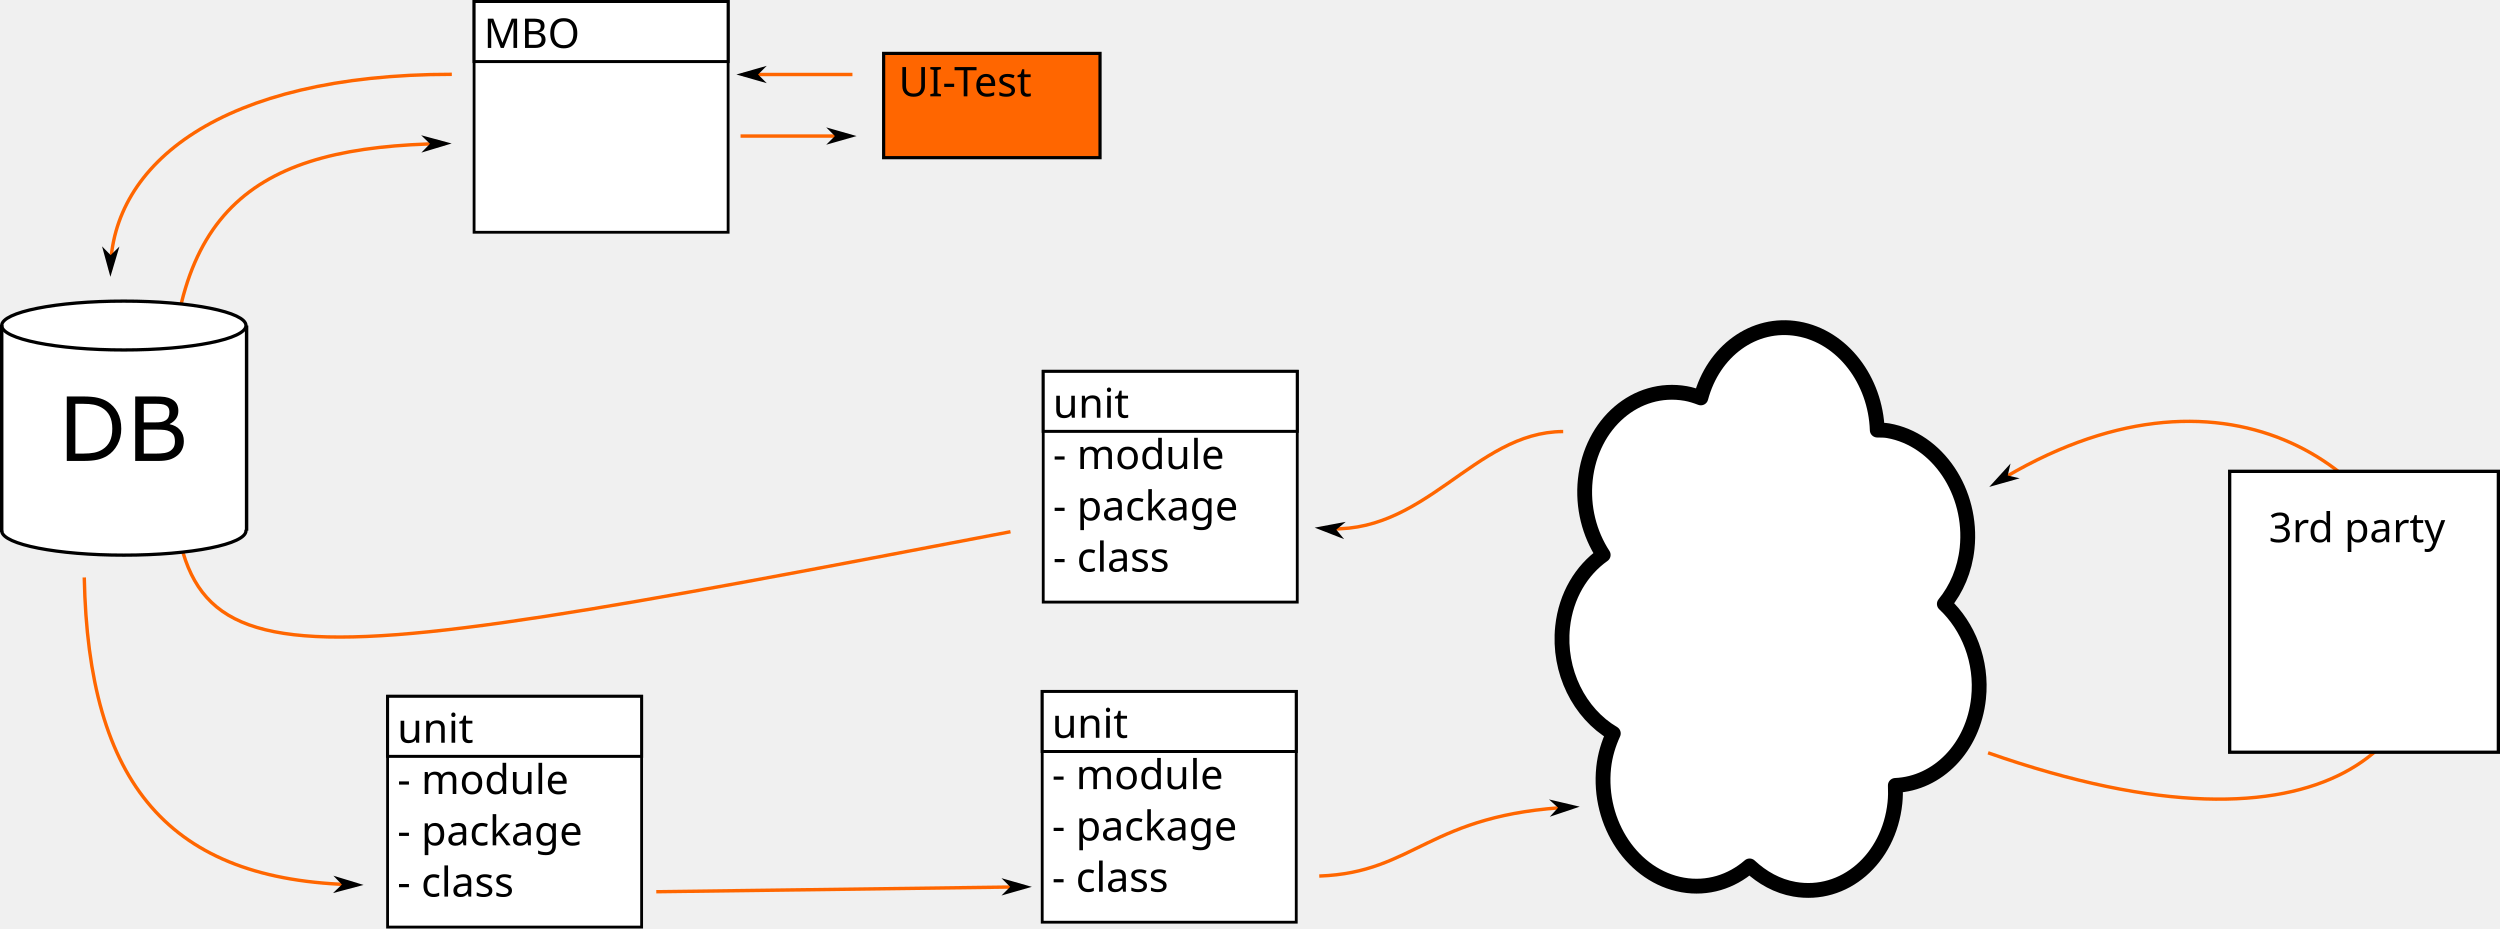
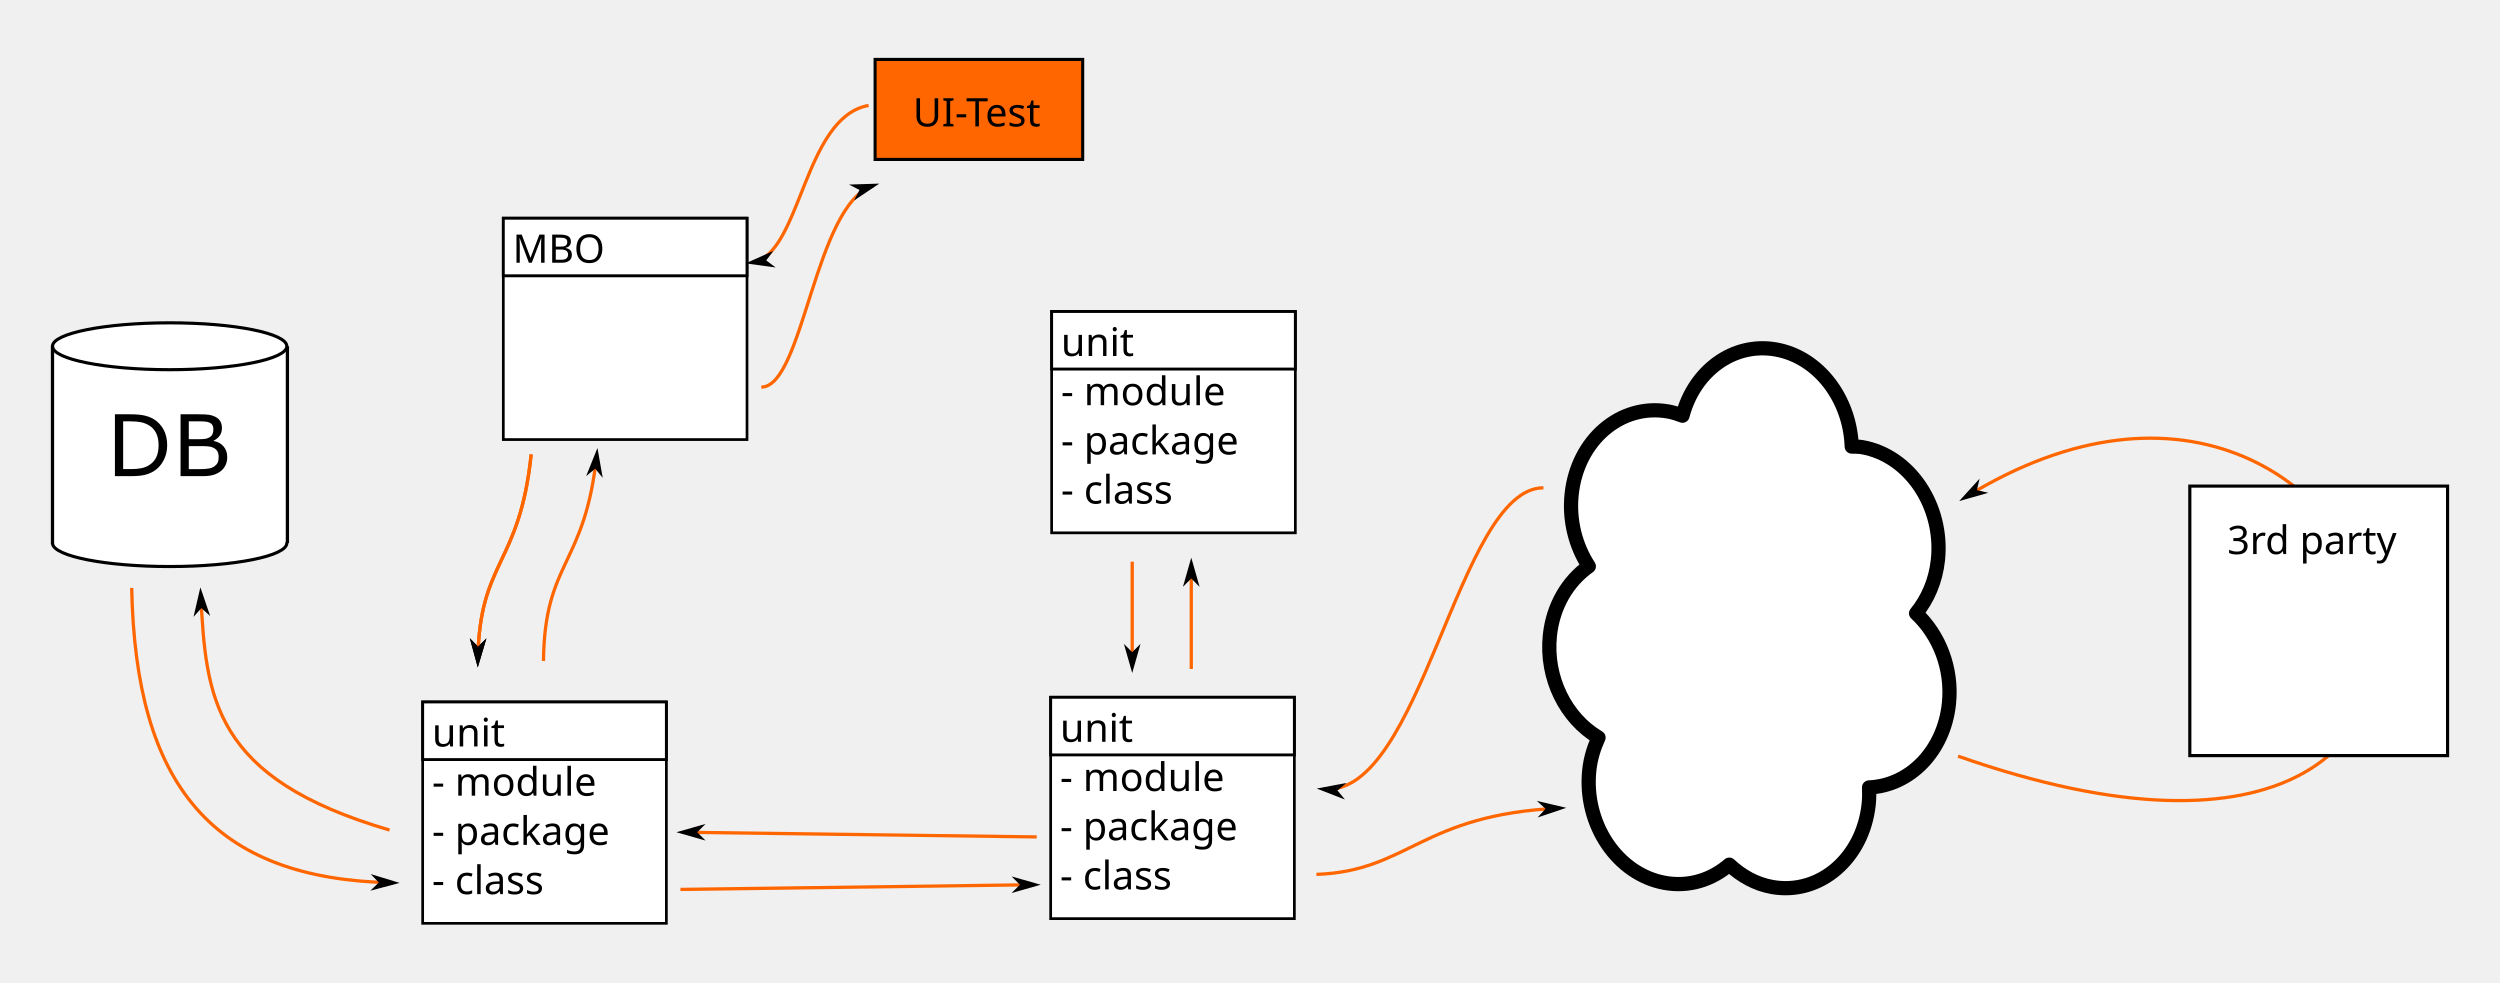
- <svg xmlns="http://www.w3.org/2000/svg" width="731.057" height="271.515" id="svg2" version="1.1">
+ <svg xmlns="http://www.w3.org/2000/svg" width="762.06" height="299.52" id="svg2" version="1.1">
  <defs id="defs4">
+     <marker orient="auto" refY="0" refX="0" id="Arrow1Mstart" style="overflow:visible">
+       <path id="path3670" d="M 0,0 5,-5 -12.5,0 5,5 0,0 z" style="fill-rule:evenodd;stroke:#000000;stroke-width:1pt;marker-start:none" transform="matrix(0.4,0,0,0.4,4,0)" />
+     </marker>
    <marker orient="auto" refY="0" refX="0" id="Arrow1Mend" style="overflow:visible">
      <path id="path3803" d="M 0,0 5,-5 -12.5,0 5,5 0,0 z" style="fill-rule:evenodd;stroke:#000000;stroke-width:1pt;marker-start:none" transform="matrix(-0.4,0,0,-0.4,-4,0)" />
    </marker>
  </defs>
-   <g id="layer1" transform="translate(-63.9182,-554.3812)">
-     <rect style="fill:#ff6600;stroke:#000000;stroke-width:0.935;stroke-linecap:round;stroke-miterlimit:4;stroke-opacity:1;stroke-dasharray:none;stroke-dashoffset:0" id="rect4427" width="63.28" height="30.482" x="322.311" y="570.001" />
-     <text xml:space="preserve" style="font-size:12px;font-style:normal;font-variant:normal;font-weight:normal;font-stretch:normal;text-align:start;line-height:125%;letter-spacing:0px;word-spacing:0px;writing-mode:lr-tb;text-anchor:start;fill:#000000;fill-opacity:1;stroke:none;font-family:Verdana;-inkscape-font-specification:Verdana" x="326.707" y="582.547" id="text4624">
-       <tspan id="tspan4626" x="326.707" y="582.547">UI-Test</tspan>
-     </text>
-     <path id="path5027" d="m 359.407,709.87 c -232.335,44.447 -244.642,46.47 -245.72,-31.82 -0.873,-63.396 25.443,-80.88 80.336,-81.683" style="fill:none;stroke:#ff6600;stroke-width:1px;stroke-linecap:butt;stroke-linejoin:miter;stroke-opacity:1;marker-end:url(#Arrow1Mend)" />
-     <rect style="fill:#ffffff;fill-opacity:1;stroke:none" id="rect5464" width="71.721" height="60.609" x="64.206" y="649.584" ry="0" />
-     <path style="fill:none;stroke:#ff6600;stroke-width:1px;stroke-linecap:butt;stroke-linejoin:miter;stroke-opacity:1;marker-end:url(#Arrow1Mend)" d="m 645.28,774.519 c 201.253,70.598 135.933,-161.698 2.02,-78.792" id="path4659" />
-     <rect style="fill:#ffffff;fill-opacity:1;stroke:#000000;stroke-width:0.959;stroke-linecap:round;stroke-miterlimit:4;stroke-opacity:1;stroke-dasharray:none;stroke-dashoffset:0" id="rect4657" width="78.571" height="82.143" x="715.924" y="692.209" />
-     <rect style="fill:#ffffff;fill-opacity:1;stroke:#000000;stroke-width:0.827;stroke-linecap:round;stroke-miterlimit:4;stroke-opacity:1;stroke-dasharray:none;stroke-dashoffset:0" id="rect2997" width="74.286" height="67.484" x="177.256" y="757.999" />
-     <rect y="757.999" x="177.256" height="17.563" width="74.286" id="rect2999" style="fill:#ffffff;fill-opacity:1;stroke:#000000;stroke-width:0.883;stroke-linecap:round;stroke-miterlimit:4;stroke-opacity:1;stroke-dasharray:none;stroke-dashoffset:0" />
-     <text xml:space="preserve" style="font-size:12px;font-style:normal;font-variant:normal;font-weight:normal;font-stretch:normal;text-align:start;line-height:125%;letter-spacing:0px;word-spacing:0px;writing-mode:lr-tb;text-anchor:start;fill:#000000;fill-opacity:1;stroke:none;font-family:Verdana;-inkscape-font-specification:Verdana" x="180.113" y="771.57" id="text2987">
-       <tspan id="tspan2989" x="180.113" y="771.57">unit</tspan>
-       <tspan x="180.113" y="786.57" id="tspan2991">- module</tspan>
-       <tspan x="180.113" y="801.57" id="tspan2993">- package</tspan>
-       <tspan x="180.113" y="816.57" id="tspan2995">- class</tspan>
-     </text>
-     <rect y="756.57" x="368.685" height="67.484" width="74.286" id="rect4313" style="fill:#ffffff;fill-opacity:1;stroke:#000000;stroke-width:0.827;stroke-linecap:round;stroke-miterlimit:4;stroke-opacity:1;stroke-dasharray:none;stroke-dashoffset:0" />
-     <rect style="fill:#ffffff;fill-opacity:1;stroke:#000000;stroke-width:0.883;stroke-linecap:round;stroke-miterlimit:4;stroke-opacity:1;stroke-dasharray:none;stroke-dashoffset:0" id="rect4315" width="74.286" height="17.563" x="368.685" y="756.57" />
-     <text id="text4317" y="770.142" x="371.542" style="font-size:12px;font-style:normal;font-variant:normal;font-weight:normal;font-stretch:normal;text-align:start;line-height:125%;letter-spacing:0px;word-spacing:0px;writing-mode:lr-tb;text-anchor:start;fill:#000000;fill-opacity:1;stroke:none;font-family:Verdana;-inkscape-font-specification:Verdana" xml:space="preserve">
-       <tspan y="770.142" x="371.542" id="tspan4319">unit</tspan>
-       <tspan id="tspan4321" y="785.142" x="371.542">- module</tspan>
-       <tspan id="tspan4323" y="800.142" x="371.542">- package</tspan>
-       <tspan id="tspan4325" y="815.142" x="371.542">- class</tspan>
-     </text>
-     <g id="g3052" transform="translate(-77.72083,-15.13198)">
-       <rect y="678.098" x="446.702" height="67.484" width="74.286" id="rect4343" style="fill:#ffffff;fill-opacity:1;stroke:#000000;stroke-width:0.827;stroke-linecap:round;stroke-miterlimit:4;stroke-opacity:1;stroke-dasharray:none;stroke-dashoffset:0" />
-       <rect style="fill:#ffffff;fill-opacity:1;stroke:#000000;stroke-width:0.883;stroke-linecap:round;stroke-miterlimit:4;stroke-opacity:1;stroke-dasharray:none;stroke-dashoffset:0" id="rect4345" width="74.286" height="17.563" x="446.702" y="678.098" />
-       <text id="text4347" y="691.669" x="449.559" style="font-size:12px;font-style:normal;font-variant:normal;font-weight:normal;font-stretch:normal;text-align:start;line-height:125%;letter-spacing:0px;word-spacing:0px;writing-mode:lr-tb;text-anchor:start;fill:#000000;fill-opacity:1;stroke:none;font-family:Verdana;-inkscape-font-specification:Verdana" xml:space="preserve">
-         <tspan y="691.669" x="449.559" id="tspan4349">unit</tspan>
-         <tspan id="tspan4351" y="706.669" x="449.559">- module</tspan>
-         <tspan id="tspan4353" y="721.669" x="449.559">- package</tspan>
-         <tspan id="tspan4355" y="736.669" x="449.559">- class</tspan>
+   <g id="layer1" transform="translate(-63.9182,-526.3756)">
+     <g id="g4299" transform="translate(15.50154,-17.65059)">
+       <rect y="562.143" x="315.168" height="30.482" width="63.28" id="rect4427" style="fill:#ff6600;stroke:#000000;stroke-width:0.935;stroke-linecap:round;stroke-miterlimit:4;stroke-opacity:1;stroke-dasharray:none;stroke-dashoffset:0" />
+       <text id="text4624" y="582.547" x="326.707" style="font-size:12px;font-style:normal;font-variant:normal;font-weight:normal;font-stretch:normal;text-align:start;line-height:125%;letter-spacing:0px;word-spacing:0px;writing-mode:lr-tb;text-anchor:start;fill:#000000;fill-opacity:1;stroke:none;font-family:Verdana;-inkscape-font-specification:Verdana" xml:space="preserve">
+         <tspan y="582.547" x="326.707" id="tspan4626">UI-Test</tspan>
      </text>
+       <rect ry="0" y="649.584" x="64.206" height="60.609" width="71.721" id="rect5464" style="fill:#ffffff;fill-opacity:1;stroke:none" />
+       <path id="path4659" d="m 645.28,774.519 c 201.253,70.598 135.933,-161.698 2.02,-78.792" style="fill:none;stroke:#ff6600;stroke-width:1px;stroke-linecap:butt;stroke-linejoin:miter;stroke-opacity:1;marker-end:url(#Arrow1Mend)" />
+       <rect y="692.209" x="715.924" height="82.143" width="78.571" id="rect4657" style="fill:#ffffff;fill-opacity:1;stroke:#000000;stroke-width:0.959;stroke-linecap:round;stroke-miterlimit:4;stroke-opacity:1;stroke-dasharray:none;stroke-dashoffset:0" />
+       <rect y="757.999" x="177.256" height="67.484" width="74.286" id="rect2997" style="fill:#ffffff;fill-opacity:1;stroke:#000000;stroke-width:0.827;stroke-linecap:round;stroke-miterlimit:4;stroke-opacity:1;stroke-dasharray:none;stroke-dashoffset:0" />
+       <rect style="fill:#ffffff;fill-opacity:1;stroke:#000000;stroke-width:0.883;stroke-linecap:round;stroke-miterlimit:4;stroke-opacity:1;stroke-dasharray:none;stroke-dashoffset:0" id="rect2999" width="74.286" height="17.563" x="177.256" y="757.999" />
+       <text id="text2987" y="771.57" x="180.113" style="font-size:12px;font-style:normal;font-variant:normal;font-weight:normal;font-stretch:normal;text-align:start;line-height:125%;letter-spacing:0px;word-spacing:0px;writing-mode:lr-tb;text-anchor:start;fill:#000000;fill-opacity:1;stroke:none;font-family:Verdana;-inkscape-font-specification:Verdana" xml:space="preserve">
+         <tspan y="771.57" x="180.113" id="tspan2989">unit</tspan>
+         <tspan id="tspan2991" y="786.57" x="180.113">- module</tspan>
+         <tspan id="tspan2993" y="801.57" x="180.113">- package</tspan>
+         <tspan id="tspan2995" y="816.57" x="180.113">- class</tspan>
+       </text>
+       <rect style="fill:#ffffff;fill-opacity:1;stroke:#000000;stroke-width:0.827;stroke-linecap:round;stroke-miterlimit:4;stroke-opacity:1;stroke-dasharray:none;stroke-dashoffset:0" id="rect4313" width="74.286" height="67.484" x="368.685" y="756.57" />
+       <rect y="756.57" x="368.685" height="17.563" width="74.286" id="rect4315" style="fill:#ffffff;fill-opacity:1;stroke:#000000;stroke-width:0.883;stroke-linecap:round;stroke-miterlimit:4;stroke-opacity:1;stroke-dasharray:none;stroke-dashoffset:0" />
+       <text xml:space="preserve" style="font-size:12px;font-style:normal;font-variant:normal;font-weight:normal;font-stretch:normal;text-align:start;line-height:125%;letter-spacing:0px;word-spacing:0px;writing-mode:lr-tb;text-anchor:start;fill:#000000;fill-opacity:1;stroke:none;font-family:Verdana;-inkscape-font-specification:Verdana" x="371.542" y="770.142" id="text4317">
+         <tspan id="tspan4319" x="371.542" y="770.142">unit</tspan>
+         <tspan x="371.542" y="785.142" id="tspan4321">- module</tspan>
+         <tspan x="371.542" y="800.142" id="tspan4323">- package</tspan>
+         <tspan x="371.542" y="815.142" id="tspan4325">- class</tspan>
+       </text>
+       <g transform="translate(-77.72083,-39.13198)" id="g3052">
+         <rect style="fill:#ffffff;fill-opacity:1;stroke:#000000;stroke-width:0.827;stroke-linecap:round;stroke-miterlimit:4;stroke-opacity:1;stroke-dasharray:none;stroke-dashoffset:0" id="rect4343" width="74.286" height="67.484" x="446.702" y="678.098" />
+         <rect y="678.098" x="446.702" height="17.563" width="74.286" id="rect4345" style="fill:#ffffff;fill-opacity:1;stroke:#000000;stroke-width:0.883;stroke-linecap:round;stroke-miterlimit:4;stroke-opacity:1;stroke-dasharray:none;stroke-dashoffset:0" />
+         <text xml:space="preserve" style="font-size:12px;font-style:normal;font-variant:normal;font-weight:normal;font-stretch:normal;text-align:start;line-height:125%;letter-spacing:0px;word-spacing:0px;writing-mode:lr-tb;text-anchor:start;fill:#000000;fill-opacity:1;stroke:none;font-family:Verdana;-inkscape-font-specification:Verdana" x="449.559" y="691.669" id="text4347">
+           <tspan id="tspan4349" x="449.559" y="691.669">unit</tspan>
+           <tspan x="449.559" y="706.669" id="tspan4351">- module</tspan>
+           <tspan x="449.559" y="721.669" id="tspan4353">- package</tspan>
+           <tspan x="449.559" y="736.669" id="tspan4355">- class</tspan>
+         </text>
+       </g>
+       <path id="path4403" d="m 135.847,709.575 c 0,3.945 -15.99,7.143 -35.714,7.143 -19.446,0 -35.319,-3.112 -35.707,-7" style="fill:#ffffff;stroke:#000000;stroke-width:0.959;stroke-linecap:round;stroke-miterlimit:4;stroke-opacity:1;stroke-dashoffset:0" />
+       <path id="path4405" d="m 135.847,649.575 c 0,3.945 -15.99,7.143 -35.714,7.143 -19.724,0 -35.714,-3.198 -35.714,-7.143 0,-3.945 15.99,-7.143 35.714,-7.143 19.724,0 35.714,3.198 35.714,7.143 z" style="fill:#ffffff;stroke:#000000;stroke-width:0.959;stroke-linecap:round;stroke-miterlimit:4;stroke-opacity:1;stroke-dashoffset:0" />
+       <path id="path4407" d="m 64.418,649.396 0,60.536" style="fill:none;stroke:#000000;stroke-width:1px;stroke-linecap:butt;stroke-linejoin:miter;stroke-opacity:1" />
+       <path id="path4409" d="m 136.025,649.575 0,60" style="fill:none;stroke:#000000;stroke-width:1px;stroke-linecap:butt;stroke-linejoin:miter;stroke-opacity:1" />
+       <g transform="translate(-6,-2)" id="text4411" style="font-size:25.936px;font-style:normal;font-variant:normal;font-weight:normal;font-stretch:normal;text-align:start;line-height:125%;letter-spacing:0px;word-spacing:0px;writing-mode:lr-tb;text-anchor:start;fill:#000000;fill-opacity:1;stroke:none;font-family:Verdana;-inkscape-font-specification:Verdana">
+         <path id="path5458" d="m 105.379,681.762 c -2e-5,1.714 -0.374,3.267 -1.121,4.66 -0.747,1.393 -1.741,2.474 -2.982,3.242 -0.861,0.532 -1.822,0.916 -2.881,1.152 -1.06,0.236 -2.455,0.355 -4.185,0.355 l -4.762,0 0,-18.857 4.711,0 c 1.84,2e-5 3.303,0.133 4.388,0.399 1.085,0.266 2.003,0.631 2.754,1.095 1.283,0.802 2.284,1.87 3.001,3.204 0.718,1.334 1.076,2.917 1.076,4.749 z m -2.621,-0.038 c -10e-6,-1.477 -0.258,-2.723 -0.772,-3.736 -0.515,-1.013 -1.283,-1.811 -2.305,-2.393 -0.743,-0.422 -1.532,-0.716 -2.368,-0.88 -0.836,-0.165 -1.836,-0.247 -3.001,-0.247 l -2.356,0 0,14.551 2.356,0 c 1.207,10e-6 2.261,-0.089 3.16,-0.266 0.899,-0.177 1.724,-0.507 2.476,-0.988 0.937,-0.599 1.64,-1.389 2.109,-2.368 0.469,-0.979 0.703,-2.204 0.703,-3.673 z" />
+         <path id="path5460" d="m 123.678,685.371 c -1e-5,0.937 -0.177,1.765 -0.532,2.482 -0.355,0.718 -0.832,1.309 -1.431,1.773 -0.709,0.557 -1.488,0.954 -2.337,1.19 -0.849,0.236 -1.927,0.355 -3.236,0.355 l -6.687,0 0,-18.857 5.585,0 c 1.376,2e-5 2.406,0.051 3.09,0.152 0.684,0.101 1.338,0.312 1.963,0.633 0.692,0.363 1.195,0.83 1.507,1.399 0.312,0.57 0.469,1.252 0.469,2.045 -2e-5,0.895 -0.228,1.657 -0.684,2.286 -0.456,0.629 -1.064,1.133 -1.824,1.513 l 0,0.101 c 1.275,0.262 2.28,0.821 3.014,1.678 0.734,0.857 1.102,1.94 1.102,3.248 z m -4.217,-8.498 c -2e-5,-0.456 -0.076,-0.84 -0.228,-1.152 -0.152,-0.312 -0.397,-0.566 -0.735,-0.76 -0.397,-0.228 -0.878,-0.369 -1.444,-0.424 -0.566,-0.055 -1.266,-0.082 -2.102,-0.082 l -2.989,0 0,5.446 3.242,0 c 0.785,2e-5 1.41,-0.04 1.874,-0.12 0.464,-0.08 0.895,-0.247 1.292,-0.5 0.397,-0.253 0.678,-0.58 0.842,-0.981 0.165,-0.401 0.247,-0.876 0.247,-1.425 z m 1.608,8.599 c -1e-5,-0.76 -0.114,-1.363 -0.342,-1.811 -0.228,-0.447 -0.642,-0.827 -1.241,-1.14 -0.405,-0.211 -0.897,-0.348 -1.475,-0.412 -0.578,-0.063 -1.281,-0.095 -2.109,-0.095 l -3.938,0 0,7.016 3.318,0 c 1.098,0 1.997,-0.057 2.697,-0.171 0.701,-0.114 1.275,-0.323 1.722,-0.627 0.473,-0.329 0.819,-0.705 1.038,-1.127 0.219,-0.422 0.329,-0.967 0.329,-1.634 z" />
+       </g>
+       <path style="fill:none;stroke:#ff6600;stroke-width:1px;stroke-linecap:butt;stroke-linejoin:miter;stroke-opacity:1;marker-end:url(#Arrow1Mend)" d="m 210.33,682.541 c -3.571,34.286 -15.905,32.115 -16.252,62.964" id="path4630" />
+       <path id="path4632" d="m 88.559,723.24 c 1.183,60.114 24.527,88.871 79.708,89.881" style="fill:none;stroke:#ff6600;stroke-width:1px;stroke-linecap:butt;stroke-linejoin:miter;stroke-opacity:1;marker-end:url(#Arrow1Mend)" />
+       <path style="fill:none;stroke:#ff6600;stroke-width:1px;stroke-linecap:butt;stroke-linejoin:miter;stroke-opacity:1;marker-end:url(#Arrow1Mend)" d="m 255.828,815.142 c 0,0 106.429,-1.429 107.857,-1.429" id="path4634" />
+       <path d="m 642.495,758.55 c 1.137,-10.776 -2.996,-21.018 -10.007,-27.567 3.533,-4.324 5.981,-9.887 6.656,-16.275 1.735,-16.44 -8.628,-31.853 -23.12,-34.381 -1.065,-0.186 -2.106,-0.139 -3.153,-0.179 -0.498,-14.547 -10.092,-27.322 -23.166,-29.604 -12.955,-2.261 -24.805,6.559 -28.422,20.193 -1.425,-0.538 -2.884,-1.023 -4.41,-1.289 -14.491,-2.529 -27.643,8.78 -29.378,25.22 -0.85,8.053 1.217,15.823 5.233,21.985 -6.307,4.465 -10.902,11.891 -11.868,21.042 -1.378,13.056 4.94,25.336 14.827,31.154 -1.388,3.033 -2.435,6.342 -2.819,9.97 -1.735,16.44 8.632,31.816 23.124,34.345 7.287,1.272 14.221,-0.951 19.554,-5.566 3.685,3.443 8.12,5.943 13.113,6.814 14.492,2.529 27.643,-8.78 29.379,-25.22 0.183,-1.731 0.193,-3.443 0.117,-5.136 12.379,-0.543 22.81,-11.008 24.34,-25.506 z" id="path4952" stroke-miterlimit="4" style="fill:#ffffff;stroke:#000000;stroke-width:4.336;stroke-linejoin:round;stroke-miterlimit:4;stroke-dashoffset:0" />
+       <path style="fill:none;stroke:#ff6600;stroke-width:1px;stroke-linecap:butt;stroke-linejoin:miter;stroke-opacity:1;marker-end:url(#Arrow1Mend)" d="m 449.695,810.56 c 28.186,-1.01 31.8,-18.228 74.209,-20.198" id="path4651" />
+       <text id="text4653" y="712.924" x="727.353" style="font-size:12px;font-style:normal;font-variant:normal;font-weight:normal;font-stretch:normal;text-align:start;line-height:125%;letter-spacing:0px;word-spacing:0px;writing-mode:lr-tb;text-anchor:start;fill:#000000;fill-opacity:1;stroke:none;font-family:Verdana;-inkscape-font-specification:Verdana" xml:space="preserve">
+         <tspan y="712.924" x="727.353" id="tspan4655">3rd party</tspan>
+       </text>
+       <path id="path4843" d="m 518.889,692.718 c -26.211,0.067 -36.991,94.691 -67.139,91.856" style="fill:none;stroke:#ff6600;stroke-width:1px;stroke-linecap:butt;stroke-linejoin:miter;stroke-opacity:1;marker-end:url(#Arrow1Mend)" />
+       <g transform="translate(-0.7142857,55.71429)" id="g2870">
+         <rect y="554.823" x="202.552" height="67.484" width="74.286" id="rect3068" style="fill:#ffffff;fill-opacity:1;stroke:#000000;stroke-width:0.827;stroke-linecap:round;stroke-miterlimit:4;stroke-opacity:1;stroke-dasharray:none;stroke-dashoffset:0" />
+         <rect style="fill:#ffffff;fill-opacity:1;stroke:#000000;stroke-width:0.883;stroke-linecap:round;stroke-miterlimit:4;stroke-opacity:1;stroke-dasharray:none;stroke-dashoffset:0" id="rect3070" width="74.286" height="17.563" x="202.552" y="554.823" />
+         <text id="text3072" y="568.394" x="205.409" style="font-size:12px;font-style:normal;font-variant:normal;font-weight:normal;font-stretch:normal;text-align:start;line-height:125%;letter-spacing:0px;word-spacing:0px;writing-mode:lr-tb;text-anchor:start;fill:#000000;fill-opacity:1;stroke:none;font-family:Verdana;-inkscape-font-specification:Verdana" xml:space="preserve">
+           <tspan y="568.394" x="205.409" id="tspan3074">MBO</tspan>
+           <tspan id="tspan3080" y="583.394" x="205.409" />
+         </text>
+       </g>
+       <path id="path3094" d="m 313.188,576.166 c -20,3.571 -20.537,45.714 -35.537,47.857" style="fill:none;stroke:#ff6600;stroke-width:1px;stroke-linecap:butt;stroke-linejoin:miter;stroke-opacity:1;marker-end:url(#Arrow1Mend)" />
+       <path style="fill:none;stroke:#ff6600;stroke-width:1px;stroke-linecap:butt;stroke-linejoin:miter;stroke-opacity:1;marker-end:url(#Arrow1Mend)" d="m 280.472,662.024 c 12.857,0 16.252,-55.714 34.109,-61.429" id="path3096" />
+       <path style="fill:#ff6600;fill-opacity:1;stroke:#ff6600;stroke-width:1px;stroke-linecap:butt;stroke-linejoin:miter;stroke-opacity:1;marker-end:url(#Arrow1Mend)" d="m 393.544,715.237 0,31.966" id="path2866" />
+       <path id="path2868" d="m 411.544,747.953 0,-31.966" style="fill:#ff6600;fill-opacity:1;stroke:#ff6600;stroke-width:1px;stroke-linecap:butt;stroke-linejoin:miter;stroke-opacity:1;marker-end:url(#Arrow1Mend)" />
+       <path style="fill:none;stroke:#ff6600;stroke-width:1px;stroke-linecap:butt;stroke-linejoin:miter;stroke-opacity:1;marker-end:url(#Arrow1Mend)" d="M 167.159,797.047 C 113.119,781.219 111.203,756.748 109.594,725.023" id="path2877" />
+       <path id="path2879" d="m 210.33,682.541 c -3.571,34.286 -15.905,32.115 -16.252,62.964" style="fill:none;stroke:#ff6600;stroke-width:1px;stroke-linecap:butt;stroke-linejoin:miter;stroke-opacity:1;marker-end:url(#Arrow1Mend)" />
+       <path style="fill:none;stroke:#ff6600;stroke-width:1px;stroke-linecap:butt;stroke-linejoin:miter;stroke-opacity:1;marker-start:url(#Arrow1Mstart);marker-end:none" d="m 230.33,682.541 c -3.571,34.286 -15.905,32.115 -16.252,62.964" id="path2881" />
+       <path id="path4297" d="m 364.435,799.142 c 0,0 -106.429,-1.429 -107.857,-1.429" style="fill:none;stroke:#ff6600;stroke-width:1px;stroke-linecap:butt;stroke-linejoin:miter;stroke-opacity:1;marker-end:url(#Arrow1Mend)" />
    </g>
-     <path style="fill:#ffffff;stroke:#000000;stroke-width:0.959;stroke-linecap:round;stroke-miterlimit:4;stroke-opacity:1;stroke-dashoffset:0" d="m 135.847,709.575 c 0,3.945 -15.99,7.143 -35.714,7.143 -19.446,0 -35.319,-3.112 -35.707,-7" id="path4403" />
-     <path style="fill:#ffffff;stroke:#000000;stroke-width:0.959;stroke-linecap:round;stroke-miterlimit:4;stroke-opacity:1;stroke-dashoffset:0" d="m 135.847,649.575 c 0,3.945 -15.99,7.143 -35.714,7.143 -19.724,0 -35.714,-3.198 -35.714,-7.143 0,-3.945 15.99,-7.143 35.714,-7.143 19.724,0 35.714,3.198 35.714,7.143 z" id="path4405" />
-     <path style="fill:none;stroke:#000000;stroke-width:1px;stroke-linecap:butt;stroke-linejoin:miter;stroke-opacity:1" d="m 64.418,649.396 0,60.536" id="path4407" />
-     <path style="fill:none;stroke:#000000;stroke-width:1px;stroke-linecap:butt;stroke-linejoin:miter;stroke-opacity:1" d="m 136.025,649.575 0,60" id="path4409" />
-     <g style="font-size:25.936px;font-style:normal;font-variant:normal;font-weight:normal;font-stretch:normal;text-align:start;line-height:125%;letter-spacing:0px;word-spacing:0px;writing-mode:lr-tb;text-anchor:start;fill:#000000;fill-opacity:1;stroke:none;font-family:Verdana;-inkscape-font-specification:Verdana" id="text4411" transform="translate(-6,-2)">
-       <path d="m 105.379,681.762 c -2e-5,1.714 -0.374,3.267 -1.121,4.66 -0.747,1.393 -1.741,2.474 -2.982,3.242 -0.861,0.532 -1.822,0.916 -2.881,1.152 -1.06,0.236 -2.455,0.355 -4.185,0.355 l -4.762,0 0,-18.857 4.711,0 c 1.84,2e-5 3.303,0.133 4.388,0.399 1.085,0.266 2.003,0.631 2.754,1.095 1.283,0.802 2.284,1.87 3.001,3.204 0.718,1.334 1.076,2.917 1.076,4.749 z m -2.621,-0.038 c -10e-6,-1.477 -0.258,-2.723 -0.772,-3.736 -0.515,-1.013 -1.283,-1.811 -2.305,-2.393 -0.743,-0.422 -1.532,-0.716 -2.368,-0.88 -0.836,-0.165 -1.836,-0.247 -3.001,-0.247 l -2.356,0 0,14.551 2.356,0 c 1.207,10e-6 2.261,-0.089 3.16,-0.266 0.899,-0.177 1.724,-0.507 2.476,-0.988 0.937,-0.599 1.64,-1.389 2.109,-2.368 0.469,-0.979 0.703,-2.204 0.703,-3.673 z" id="path5458" />
-       <path d="m 123.678,685.371 c -1e-5,0.937 -0.177,1.765 -0.532,2.482 -0.355,0.718 -0.832,1.309 -1.431,1.773 -0.709,0.557 -1.488,0.954 -2.337,1.19 -0.849,0.236 -1.927,0.355 -3.236,0.355 l -6.687,0 0,-18.857 5.585,0 c 1.376,2e-5 2.406,0.051 3.09,0.152 0.684,0.101 1.338,0.312 1.963,0.633 0.692,0.363 1.195,0.83 1.507,1.399 0.312,0.57 0.469,1.252 0.469,2.045 -2e-5,0.895 -0.228,1.657 -0.684,2.286 -0.456,0.629 -1.064,1.133 -1.824,1.513 l 0,0.101 c 1.275,0.262 2.28,0.821 3.014,1.678 0.734,0.857 1.102,1.94 1.102,3.248 z m -4.217,-8.498 c -2e-5,-0.456 -0.076,-0.84 -0.228,-1.152 -0.152,-0.312 -0.397,-0.566 -0.735,-0.76 -0.397,-0.228 -0.878,-0.369 -1.444,-0.424 -0.566,-0.055 -1.266,-0.082 -2.102,-0.082 l -2.989,0 0,5.446 3.242,0 c 0.785,2e-5 1.41,-0.04 1.874,-0.12 0.464,-0.08 0.895,-0.247 1.292,-0.5 0.397,-0.253 0.678,-0.58 0.842,-0.981 0.165,-0.401 0.247,-0.876 0.247,-1.425 z m 1.608,8.599 c -1e-5,-0.76 -0.114,-1.363 -0.342,-1.811 -0.228,-0.447 -0.642,-0.827 -1.241,-1.14 -0.405,-0.211 -0.897,-0.348 -1.475,-0.412 -0.578,-0.063 -1.281,-0.095 -2.109,-0.095 l -3.938,0 0,7.016 3.318,0 c 1.098,0 1.997,-0.057 2.697,-0.171 0.701,-0.114 1.275,-0.323 1.722,-0.627 0.473,-0.329 0.819,-0.705 1.038,-1.127 0.219,-0.422 0.329,-0.967 0.329,-1.634 z" id="path5460" />
-     </g>
-     <path id="path4630" d="m 196.045,576.113 c -67.857,0 -99.476,26.401 -99.823,57.25" style="fill:none;stroke:#ff6600;stroke-width:1px;stroke-linecap:butt;stroke-linejoin:miter;stroke-opacity:1;marker-end:url(#Arrow1Mend)" />
-     <path style="fill:none;stroke:#ff6600;stroke-width:1px;stroke-linecap:butt;stroke-linejoin:miter;stroke-opacity:1;marker-end:url(#Arrow1Mend)" d="m 88.559,723.24 c 1.183,60.114 24.527,88.871 79.708,89.881" id="path4632" />
-     <path id="path4634" d="m 255.828,815.142 c 0,0 106.429,-1.429 107.857,-1.429" style="fill:none;stroke:#ff6600;stroke-width:1px;stroke-linecap:butt;stroke-linejoin:miter;stroke-opacity:1;marker-end:url(#Arrow1Mend)" />
-     <path style="fill:#ffffff;stroke:#000000;stroke-width:4.336;stroke-linejoin:round;stroke-miterlimit:4;stroke-dashoffset:0" stroke-miterlimit="4" id="path4952" d="m 642.495,758.55 c 1.137,-10.776 -2.996,-21.018 -10.007,-27.567 3.533,-4.324 5.981,-9.887 6.656,-16.275 1.735,-16.44 -8.628,-31.853 -23.12,-34.381 -1.065,-0.186 -2.106,-0.139 -3.153,-0.179 -0.498,-14.547 -10.092,-27.322 -23.166,-29.604 -12.955,-2.261 -24.805,6.559 -28.422,20.193 -1.425,-0.538 -2.884,-1.023 -4.41,-1.289 -14.491,-2.529 -27.643,8.78 -29.378,25.22 -0.85,8.053 1.217,15.823 5.233,21.985 -6.307,4.465 -10.902,11.891 -11.868,21.042 -1.378,13.056 4.94,25.336 14.827,31.154 -1.388,3.033 -2.435,6.342 -2.819,9.97 -1.735,16.44 8.632,31.816 23.124,34.345 7.287,1.272 14.221,-0.951 19.554,-5.566 3.685,3.443 8.12,5.943 13.113,6.814 14.492,2.529 27.643,-8.78 29.379,-25.22 0.183,-1.731 0.193,-3.443 0.117,-5.136 12.379,-0.543 22.81,-11.008 24.34,-25.506 z" />
-     <path id="path4651" d="m 449.695,810.56 c 28.186,-1.01 31.8,-18.228 74.209,-20.198" style="fill:none;stroke:#ff6600;stroke-width:1px;stroke-linecap:butt;stroke-linejoin:miter;stroke-opacity:1;marker-end:url(#Arrow1Mend)" />
-     <text xml:space="preserve" style="font-size:12px;font-style:normal;font-variant:normal;font-weight:normal;font-stretch:normal;text-align:start;line-height:125%;letter-spacing:0px;word-spacing:0px;writing-mode:lr-tb;text-anchor:start;fill:#000000;fill-opacity:1;stroke:none;font-family:Verdana;-inkscape-font-specification:Verdana" x="727.353" y="712.924" id="text4653">
-       <tspan id="tspan4655" x="727.353" y="712.924">3rd party</tspan>
-     </text>
-     <path style="fill:none;stroke:#ff6600;stroke-width:1px;stroke-linecap:butt;stroke-linejoin:miter;stroke-opacity:1;marker-end:url(#Arrow1Mend)" d="m 521.031,680.575 c -26.211,0.067 -40.563,31.119 -70.711,28.284" id="path4843" />
-     <rect y="554.823" x="202.552" height="67.484" width="74.286" id="rect3068" style="fill:#ffffff;fill-opacity:1;stroke:#000000;stroke-width:0.827;stroke-linecap:round;stroke-miterlimit:4;stroke-opacity:1;stroke-dasharray:none;stroke-dashoffset:0" />
-     <rect style="fill:#ffffff;fill-opacity:1;stroke:#000000;stroke-width:0.883;stroke-linecap:round;stroke-miterlimit:4;stroke-opacity:1;stroke-dasharray:none;stroke-dashoffset:0" id="rect3070" width="74.286" height="17.563" x="202.552" y="554.823" />
-     <text id="text3072" y="568.394" x="205.409" style="font-size:12px;font-style:normal;font-variant:normal;font-weight:normal;font-stretch:normal;text-align:start;line-height:125%;letter-spacing:0px;word-spacing:0px;writing-mode:lr-tb;text-anchor:start;fill:#000000;fill-opacity:1;stroke:none;font-family:Verdana;-inkscape-font-specification:Verdana" xml:space="preserve">
-       <tspan y="568.394" x="205.409" id="tspan3074">MBO</tspan>
-       <tspan id="tspan3080" y="583.394" x="205.409" />
-     </text>
-     <path style="fill:#ff6600;fill-opacity:1;stroke:#ff6600;stroke-width:1px;stroke-linecap:butt;stroke-linejoin:miter;stroke-opacity:1;marker-end:url(#Arrow1Mend)" d="m 313.188,576.166 -31.966,0" id="path3094" />
-     <path id="path3096" d="m 280.472,594.166 31.966,0" style="fill:#ff6600;fill-opacity:1;stroke:#ff6600;stroke-width:1px;stroke-linecap:butt;stroke-linejoin:miter;stroke-opacity:1;marker-end:url(#Arrow1Mend)" />
  </g>
</svg>
